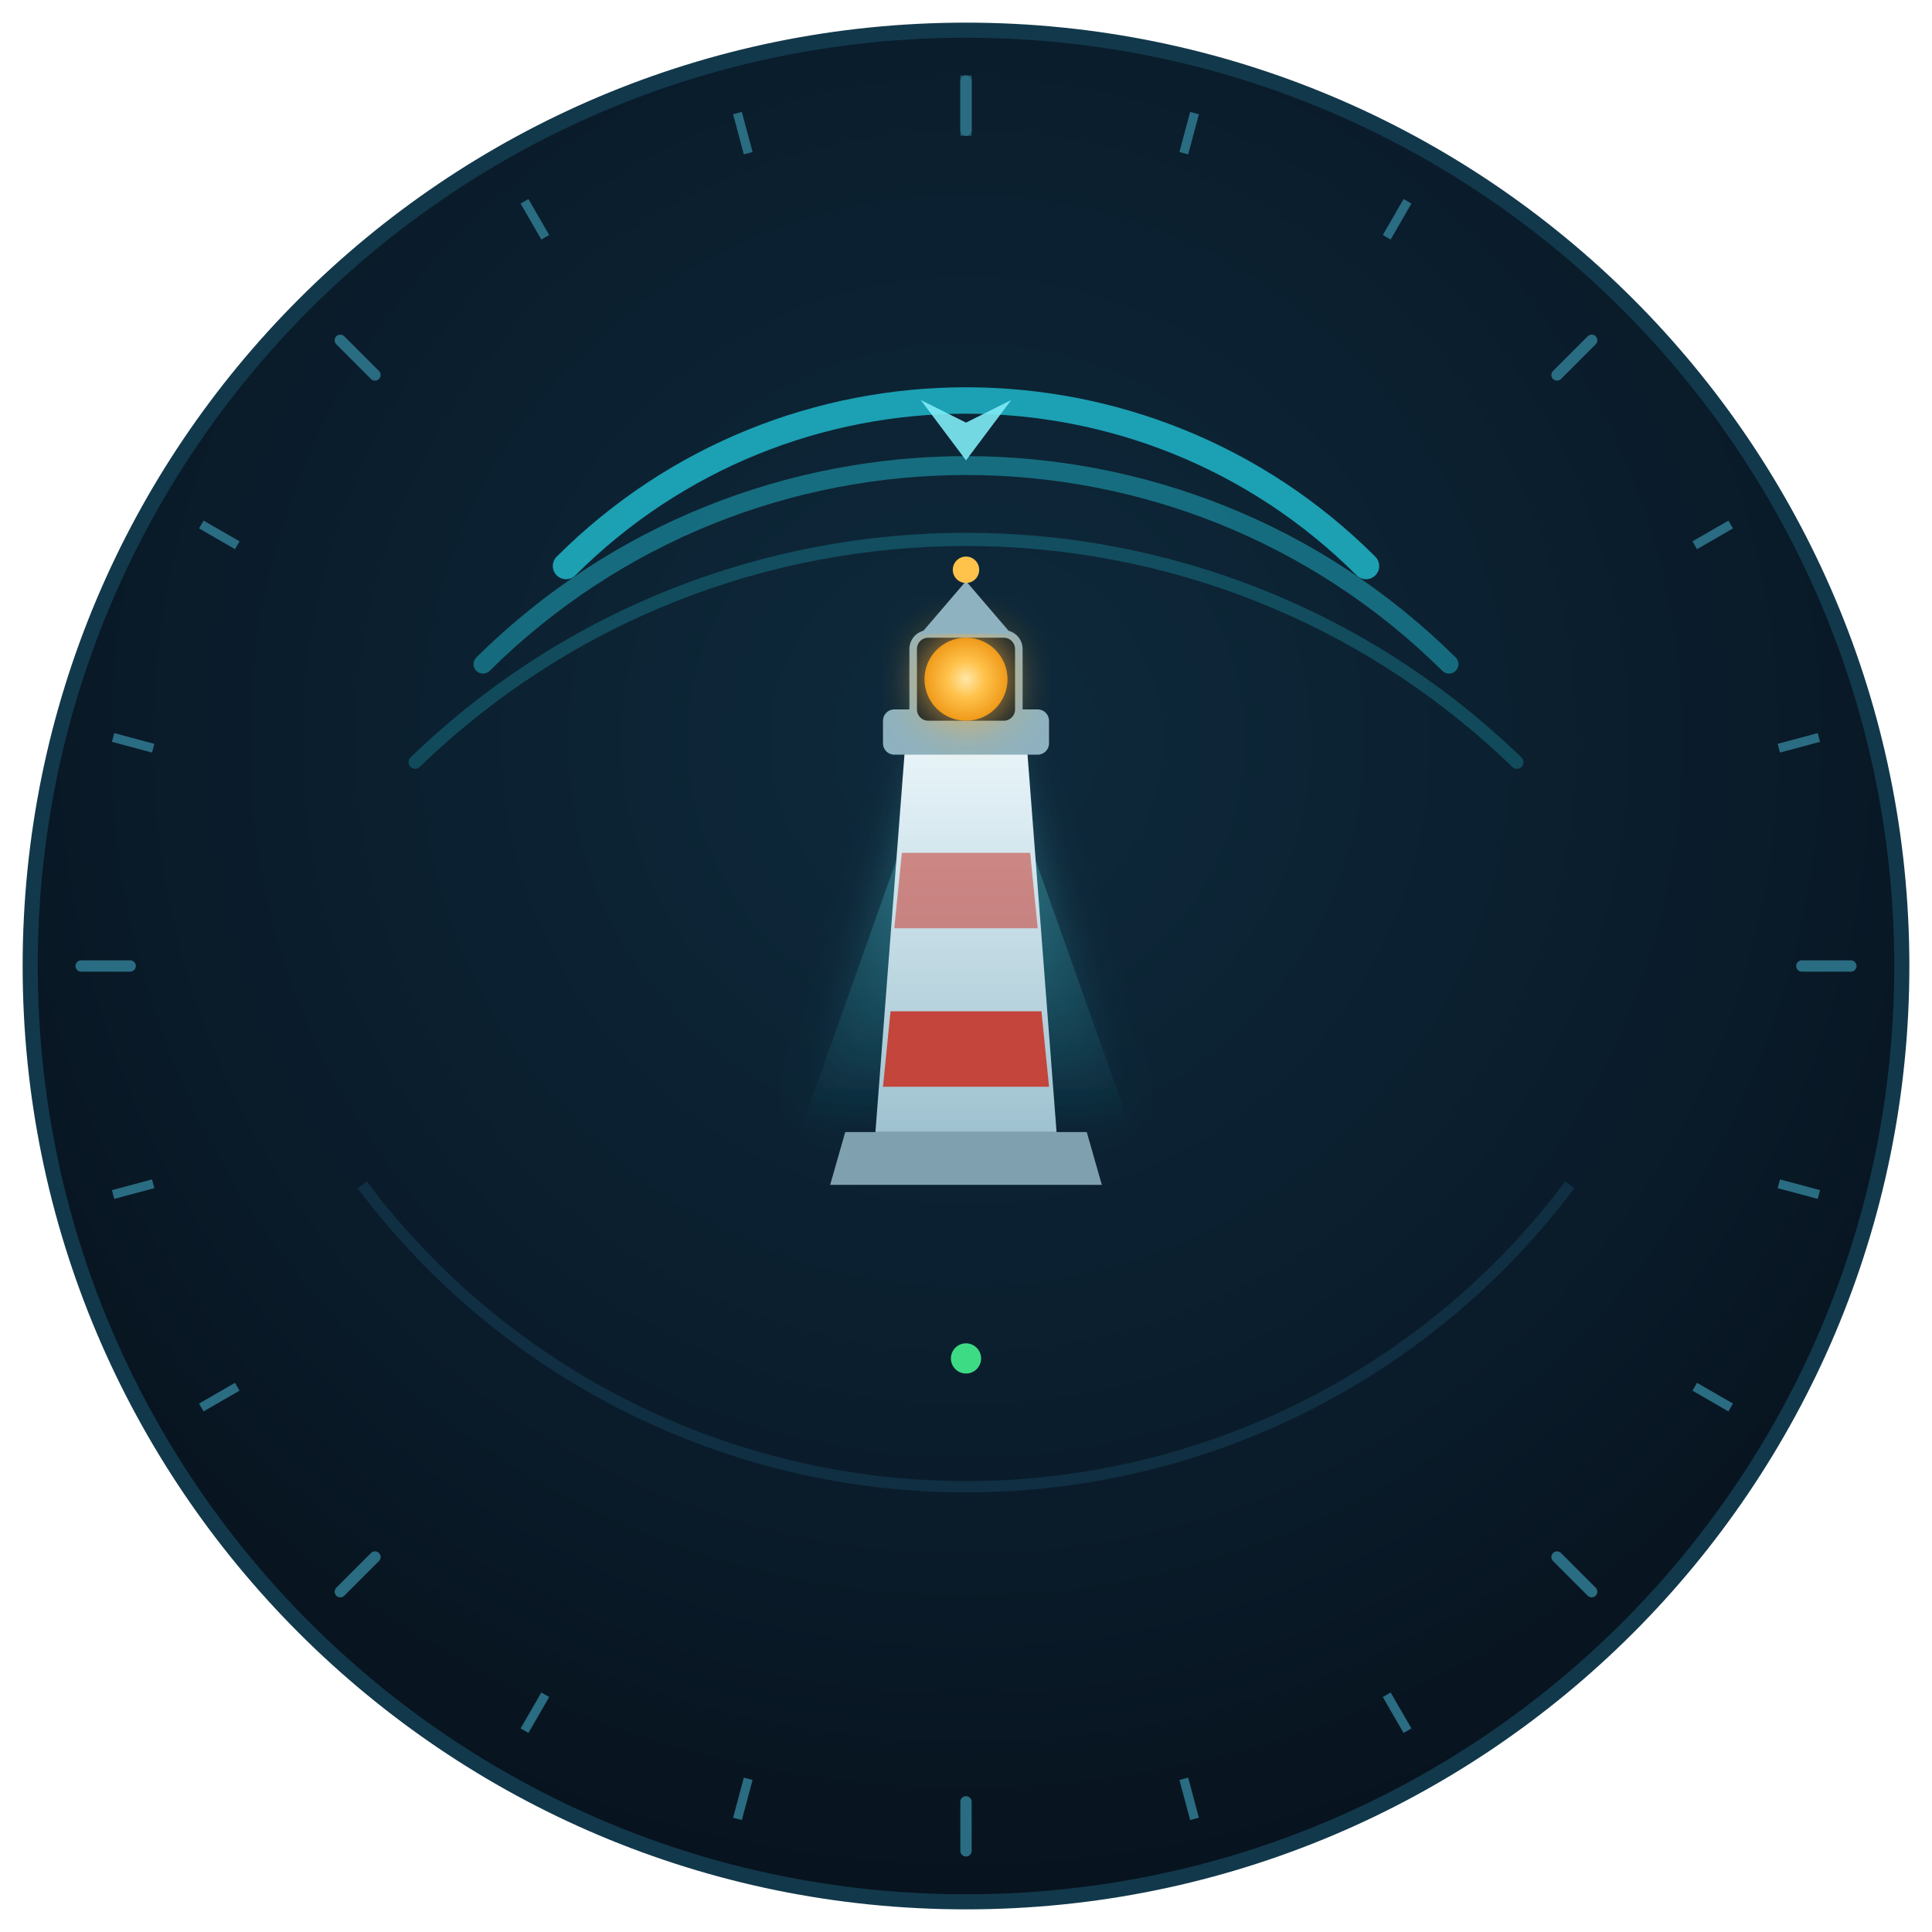
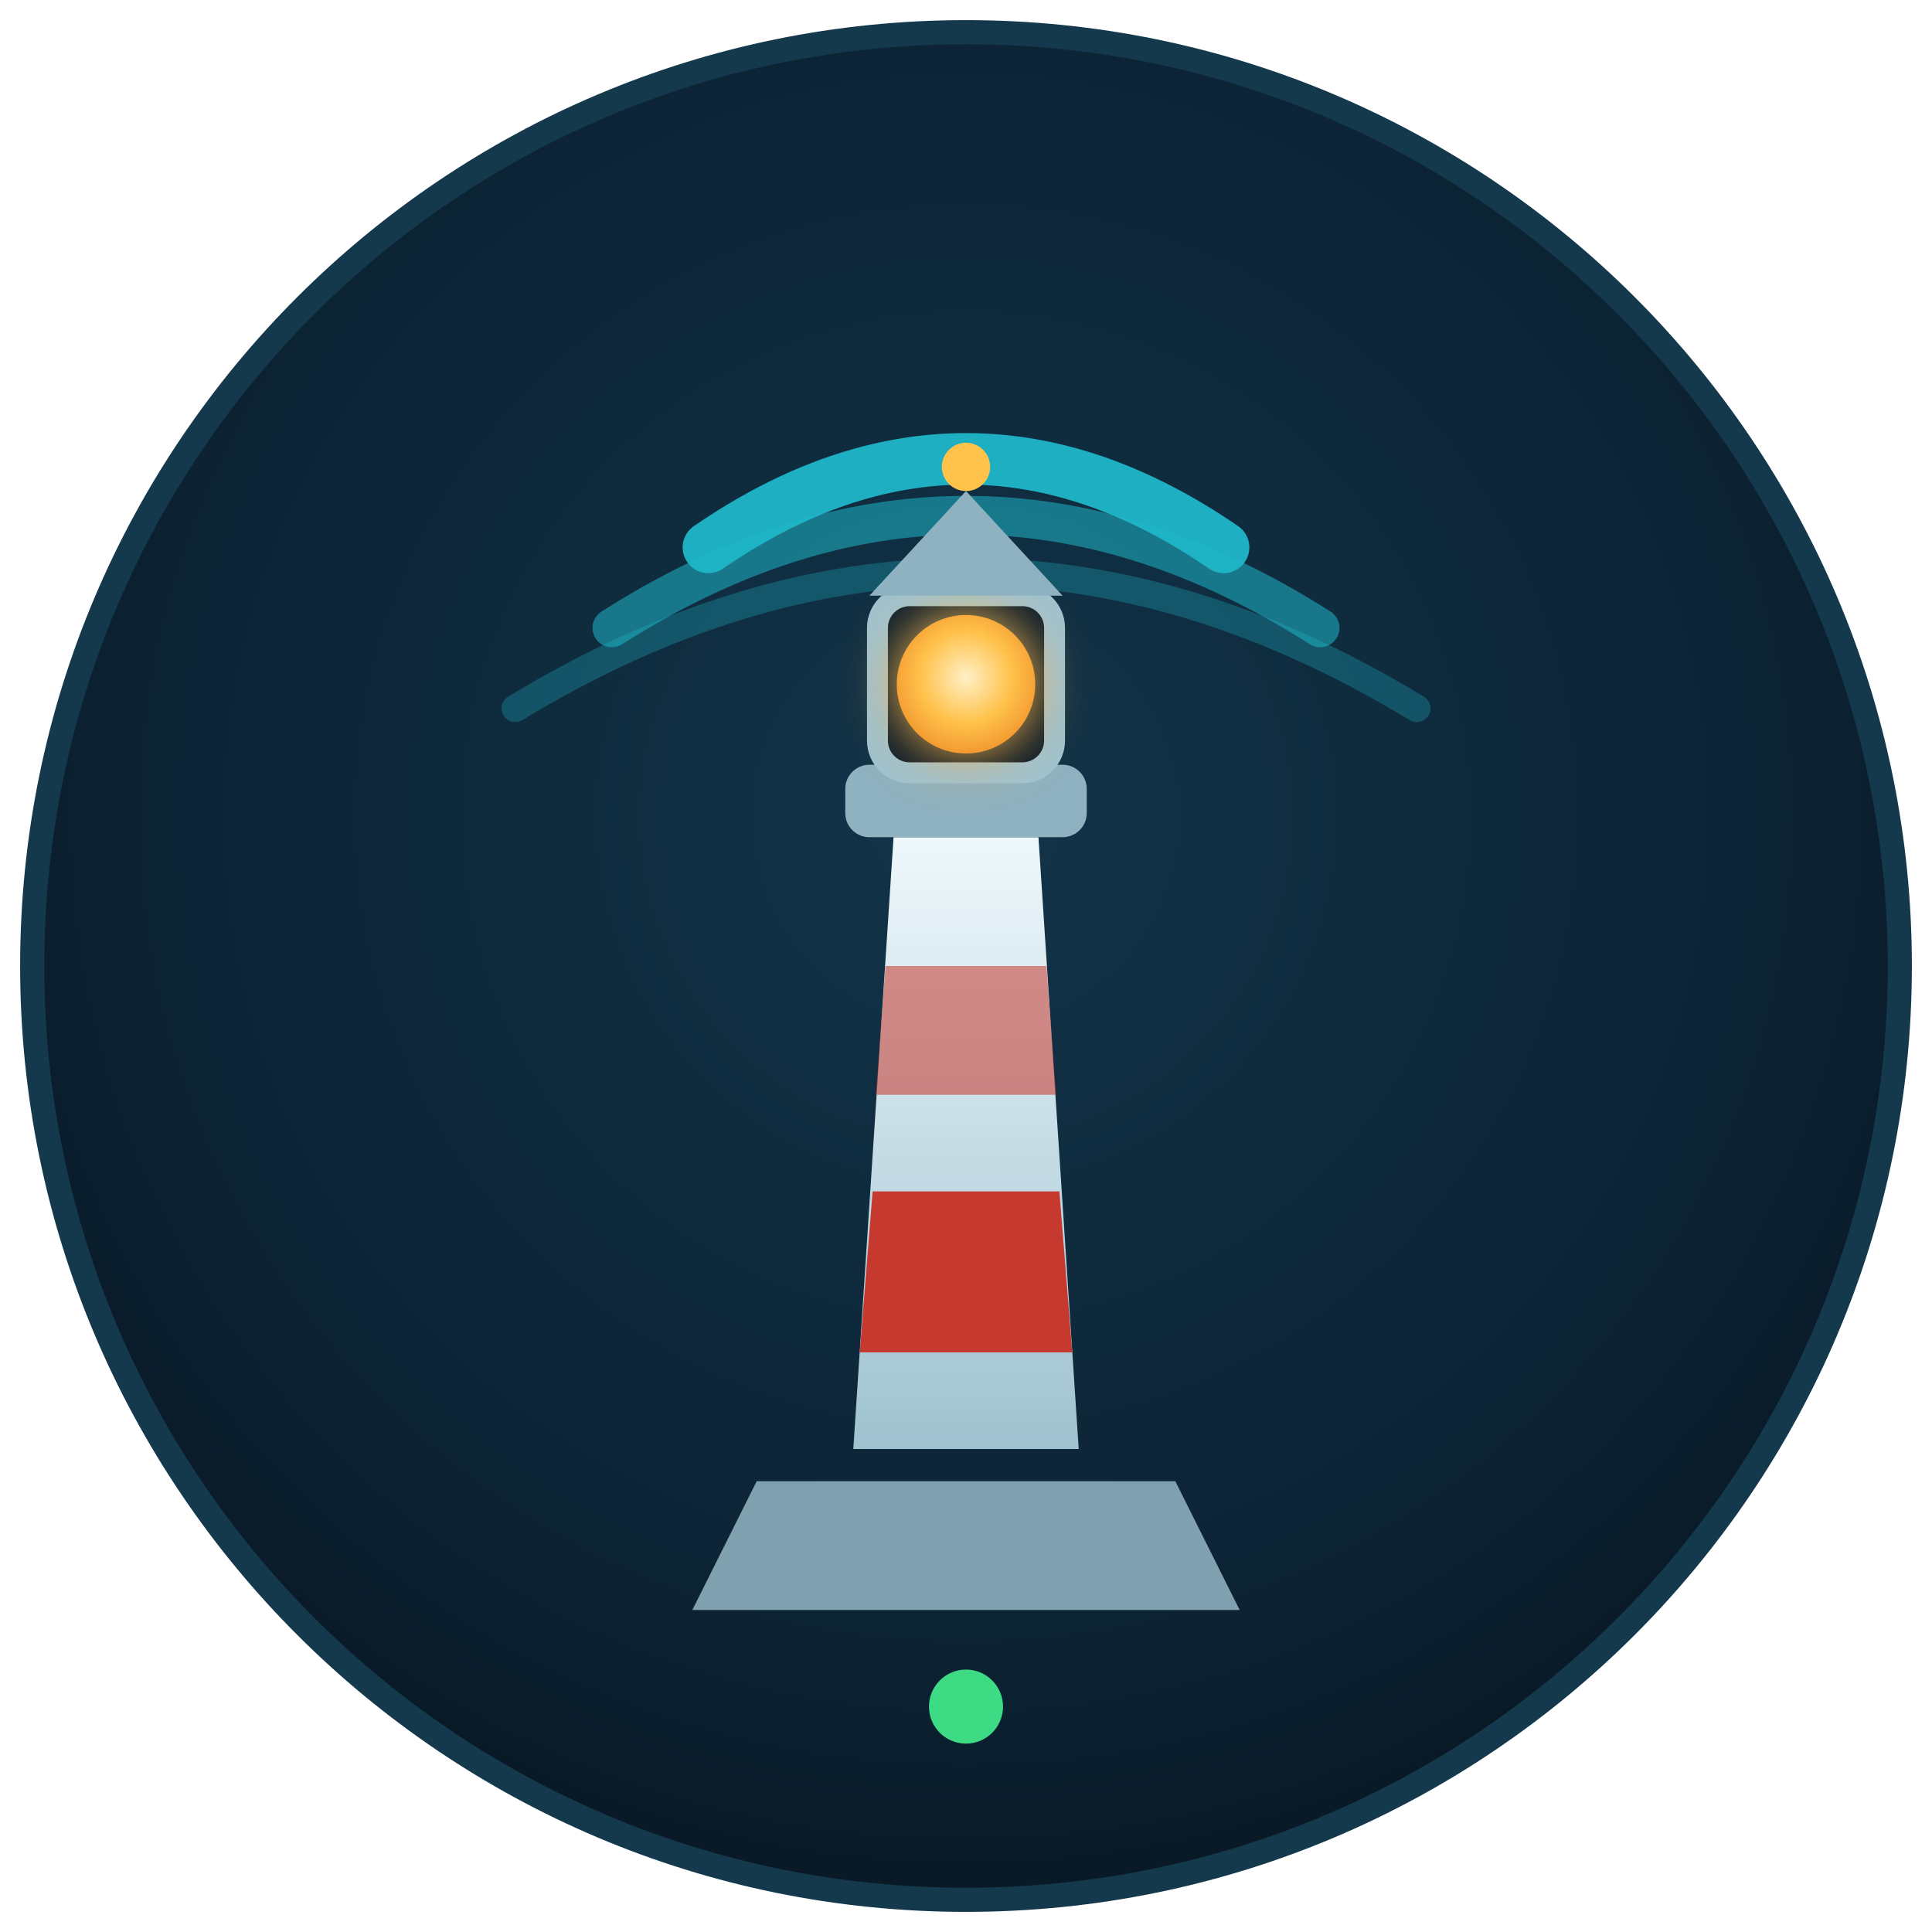
- <svg xmlns="http://www.w3.org/2000/svg" width="512" height="512" viewBox="0 0 512 512" role="img" aria-label="Pharos">
+ <svg xmlns="http://www.w3.org/2000/svg" width="512" height="512" viewBox="0 0 120 120" role="img" aria-label="Pharos">
  <defs>
-     <radialGradient id="field" cx="50%" cy="38%" r="72%">
-       <stop offset="0%" stop-color="#0E2A3C" />
-       <stop offset="55%" stop-color="#0A1C2B" />
-       <stop offset="100%" stop-color="#060F18" />
+     <radialGradient id="field" cx="50%" cy="42%" r="62%">
+       <stop offset="0%" stop-color="#123449" />
+       <stop offset="70%" stop-color="#0c2334" />
+       <stop offset="100%" stop-color="#081521" />
    </radialGradient>
-     <linearGradient id="beam" x1="0" y1="0" x2="0" y2="1">
-       <stop offset="0%" stop-color="#7FEBF6" stop-opacity="0.95" />
-       <stop offset="100%" stop-color="#1FB6C9" stop-opacity="0" />
+     <linearGradient id="tower" x1="0" y1="0" x2="0" y2="1">
+       <stop offset="0%" stop-color="#eef7fb" />
+       <stop offset="100%" stop-color="#9fc2d0" />
    </linearGradient>
-     <linearGradient id="tower" x1="0" y1="0" x2="0" y2="1">
-       <stop offset="0%" stop-color="#EAF6FA" />
-       <stop offset="100%" stop-color="#9FC2D0" />
-     </linearGradient>
-     <radialGradient id="lamp" cx="50%" cy="50%" r="50%">
-       <stop offset="0%" stop-color="#FFE7A8" />
-       <stop offset="45%" stop-color="#FFC24B" />
-       <stop offset="100%" stop-color="#F09A1A" />
+     <radialGradient id="lamp" cx="50%" cy="45%" r="60%">
+       <stop offset="0%" stop-color="#fff0c6" />
+       <stop offset="55%" stop-color="#ffc24b" />
+       <stop offset="100%" stop-color="#f0912a" />
    </radialGradient>
-     <filter id="glow" x="-50%" y="-50%" width="200%" height="200%">
-       <feGaussianBlur stdDeviation="6" result="b" />
+     <filter id="glow" x="-60%" y="-60%" width="220%" height="220%">
+       <feGaussianBlur stdDeviation="1.6" result="b" />
      <feMerge>
        <feMergeNode in="b" />
        <feMergeNode in="SourceGraphic" />
      </feMerge>
    </filter>
  </defs>
-   <circle cx="256" cy="256" r="248" fill="url(#field)" stroke="#12384B" stroke-width="4" />
-   <g stroke="#1E5266" stroke-width="3">
-     <g id="ticks">
-       <line x1="256" y1="20" x2="256" y2="36" />
-     </g>
+   <circle cx="60" cy="60" r="58" fill="url(#field)" stroke="#14384c" stroke-width="1.5" />
+   <g fill="none" stroke="#1fb6c9" stroke-linecap="round">
+     <path d="M44 34 Q60 23 76 34" stroke-width="3.2" opacity=".95" />
+     <path d="M38 39 Q60 25 82 39" stroke-width="2.4" opacity=".55" />
+     <path d="M32 44 Q60 27 88 44" stroke-width="1.7" opacity=".3" />
  </g>
-   <g fill="#2A6C82">
-     <g transform="translate(256,256)">
-       <g>
-         <rect x="-1.5" y="-236" width="3" height="16" rx="1.5" />
-       </g>
-       <g transform="rotate(15)">
-         <rect x="-1.2" y="-234" width="2.4" height="11" />
-       </g>
-       <g transform="rotate(30)">
-         <rect x="-1.2" y="-234" width="2.4" height="11" />
-       </g>
-       <g transform="rotate(45)">
-         <rect x="-1.5" y="-236" width="3" height="16" rx="1.5" />
-       </g>
-       <g transform="rotate(60)">
-         <rect x="-1.2" y="-234" width="2.4" height="11" />
-       </g>
-       <g transform="rotate(75)">
-         <rect x="-1.2" y="-234" width="2.4" height="11" />
-       </g>
-       <g transform="rotate(90)">
-         <rect x="-1.5" y="-236" width="3" height="16" rx="1.5" />
-       </g>
-       <g transform="rotate(105)">
-         <rect x="-1.2" y="-234" width="2.4" height="11" />
-       </g>
-       <g transform="rotate(120)">
-         <rect x="-1.2" y="-234" width="2.4" height="11" />
-       </g>
-       <g transform="rotate(135)">
-         <rect x="-1.5" y="-236" width="3" height="16" rx="1.5" />
-       </g>
-       <g transform="rotate(150)">
-         <rect x="-1.2" y="-234" width="2.4" height="11" />
-       </g>
-       <g transform="rotate(165)">
-         <rect x="-1.2" y="-234" width="2.4" height="11" />
-       </g>
-       <g transform="rotate(180)">
-         <rect x="-1.5" y="-236" width="3" height="16" rx="1.5" />
-       </g>
-       <g transform="rotate(195)">
-         <rect x="-1.2" y="-234" width="2.4" height="11" />
-       </g>
-       <g transform="rotate(210)">
-         <rect x="-1.2" y="-234" width="2.4" height="11" />
-       </g>
-       <g transform="rotate(225)">
-         <rect x="-1.5" y="-236" width="3" height="16" rx="1.5" />
-       </g>
-       <g transform="rotate(240)">
-         <rect x="-1.2" y="-234" width="2.4" height="11" />
-       </g>
-       <g transform="rotate(255)">
-         <rect x="-1.2" y="-234" width="2.4" height="11" />
-       </g>
-       <g transform="rotate(270)">
-         <rect x="-1.5" y="-236" width="3" height="16" rx="1.5" />
-       </g>
-       <g transform="rotate(285)">
-         <rect x="-1.2" y="-234" width="2.4" height="11" />
-       </g>
-       <g transform="rotate(300)">
-         <rect x="-1.2" y="-234" width="2.4" height="11" />
-       </g>
-       <g transform="rotate(315)">
-         <rect x="-1.5" y="-236" width="3" height="16" rx="1.5" />
-       </g>
-       <g transform="rotate(330)">
-         <rect x="-1.2" y="-234" width="2.4" height="11" />
-       </g>
-       <g transform="rotate(345)">
-         <rect x="-1.2" y="-234" width="2.4" height="11" />
-       </g>
-     </g>
+   <g>
+     <path d="M47 92 L73 92 L77 100 L43 100 Z" fill="#7fa0ae" />
+     <path d="M53 90 L55.5 52 L64.5 52 L67 90 Z" fill="url(#tower)" />
+     <path d="M54.2 74 L65.8 74 L66.6 84 L53.4 84 Z" fill="#c6392e" />
+     <path d="M55 60 L65 60 L65.6 68 L54.4 68 Z" fill="#c6392e" opacity=".55" />
+     <rect x="52.5" y="47.5" width="15" height="4.5" rx="1.5" fill="#8fb2c0" />
+     <rect x="54.5" y="37" width="11" height="11" rx="2" fill="#0a1c2b" stroke="#9fc2d0" stroke-width="1.3" />
+     <circle cx="60" cy="42.5" r="4.3" fill="url(#lamp)" filter="url(#glow)" />
+     <path d="M54 37 L60 30.5 L66 37 Z" fill="#8fb2c0" />
+     <circle cx="60" cy="29" r="1.5" fill="#ffc24b" />
  </g>
-   <g fill="none" stroke-linecap="round">
-     <path d="M 150 150 A 150 150 0 0 1 362 150" stroke="#1FB6C9" stroke-width="7" opacity="0.85" />
-     <path d="M 128 176 A 182 182 0 0 1 384 176" stroke="#1FB6C9" stroke-width="5" opacity="0.5" />
-     <path d="M 110 202 A 210 210 0 0 1 402 202" stroke="#1FB6C9" stroke-width="3.5" opacity="0.28" />
-   </g>
-   <g fill="#7FEBF6">
-     <path d="M 256 122 l 12 -16 l -12 6 l -12 -6 z" opacity="0.9" />
-   </g>
-   <path d="M 256 176 L 300 300 L 212 300 Z" fill="url(#beam)" opacity="0.55" filter="url(#glow)" />
-   <g>
-     <path d="M 232 300 L 240 196 L 272 196 L 280 300 Z" fill="url(#tower)" />
-     <path d="M 236 268 L 276 268 L 278 288 L 234 288 Z" fill="#C6392E" opacity="0.92" />
-     <path d="M 239 226 L 273 226 L 275 246 L 237 246 Z" fill="#C6392E" opacity="0.55" />
-     <rect x="234" y="188" width="44" height="12" rx="3" fill="#8FB2C0" />
-     <rect x="242" y="168" width="28" height="24" rx="4" fill="#0A1C2B" stroke="#8FB2C0" stroke-width="2" />
-     <circle cx="256" cy="180" r="11" fill="url(#lamp)" filter="url(#glow)" />
-     <path d="M 244 168 L 256 154 L 268 168 Z" fill="#8FB2C0" />
-     <circle cx="256" cy="151" r="3.5" fill="#FFC24B" />
-     <path d="M 224 300 L 288 300 L 292 314 L 220 314 Z" fill="#7FA0AE" />
-   </g>
-   <path d="M 96 314 A 200 200 0 0 0 416 314" fill="none" stroke="#12384B" stroke-width="3" opacity="0.7" />
-   <circle cx="256" cy="360" r="4" fill="#3DDC84" />
+   <circle cx="60" cy="106" r="2.3" fill="#3ddc84" />
</svg>
